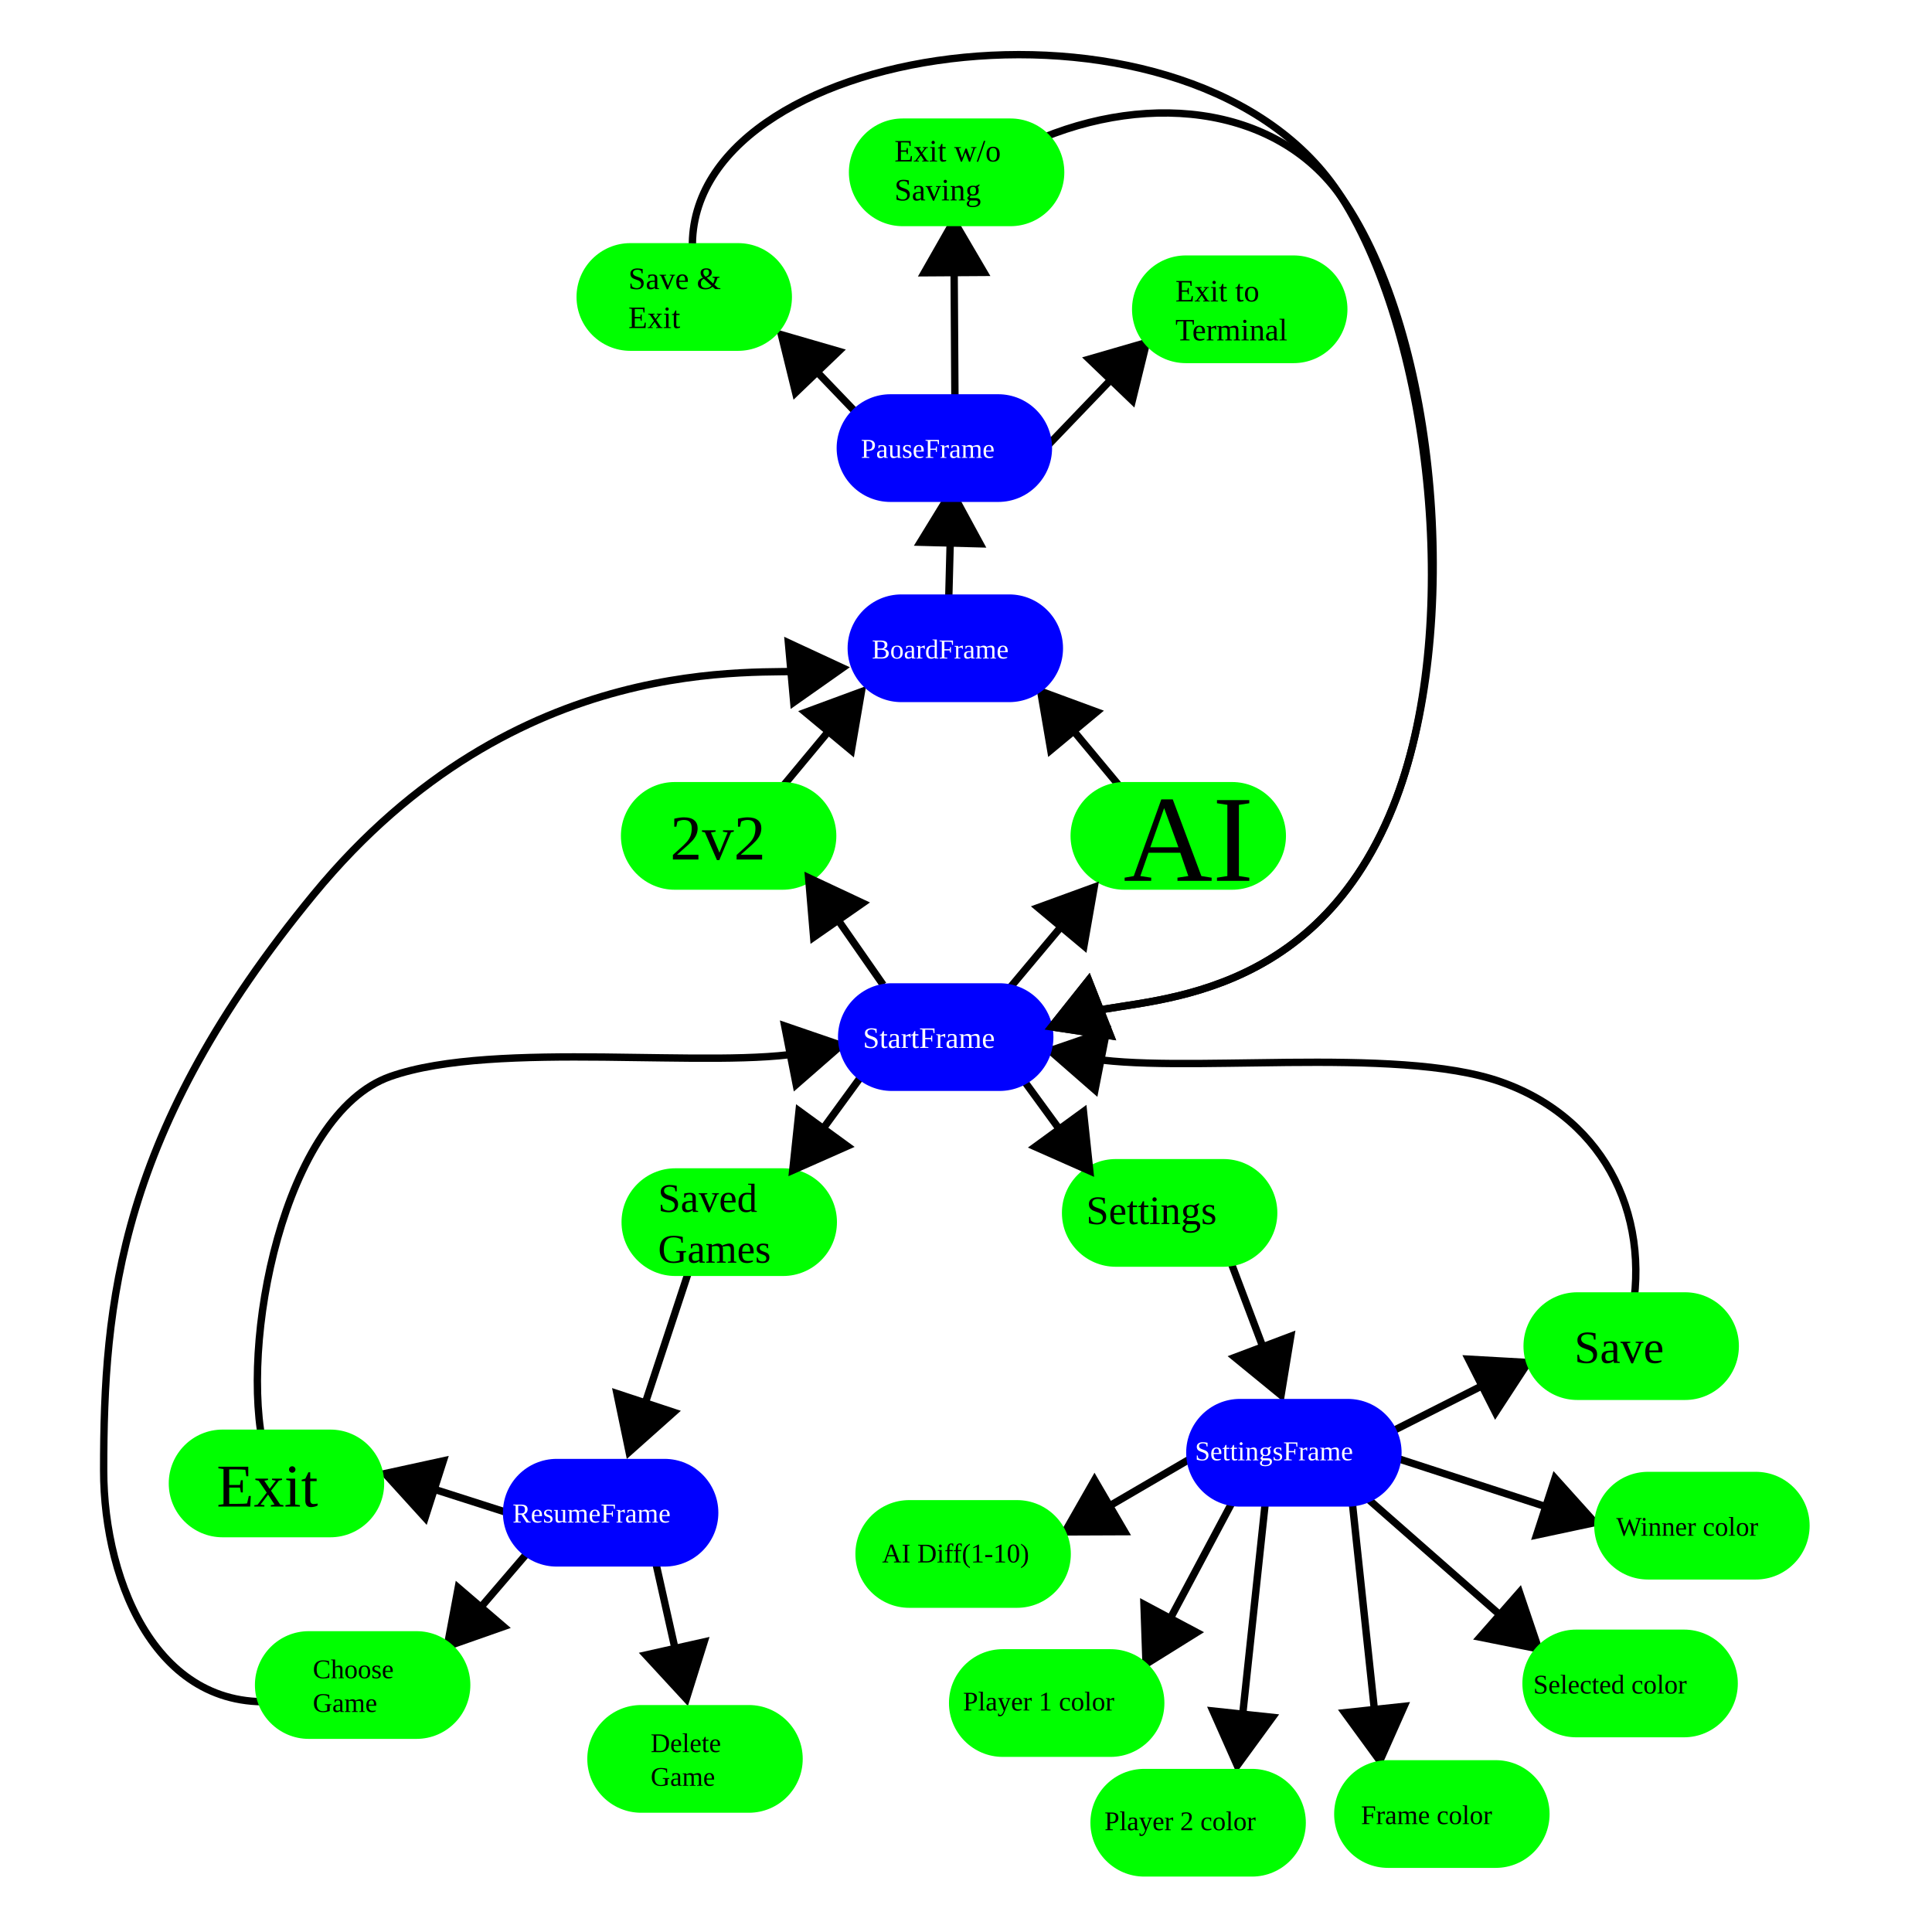
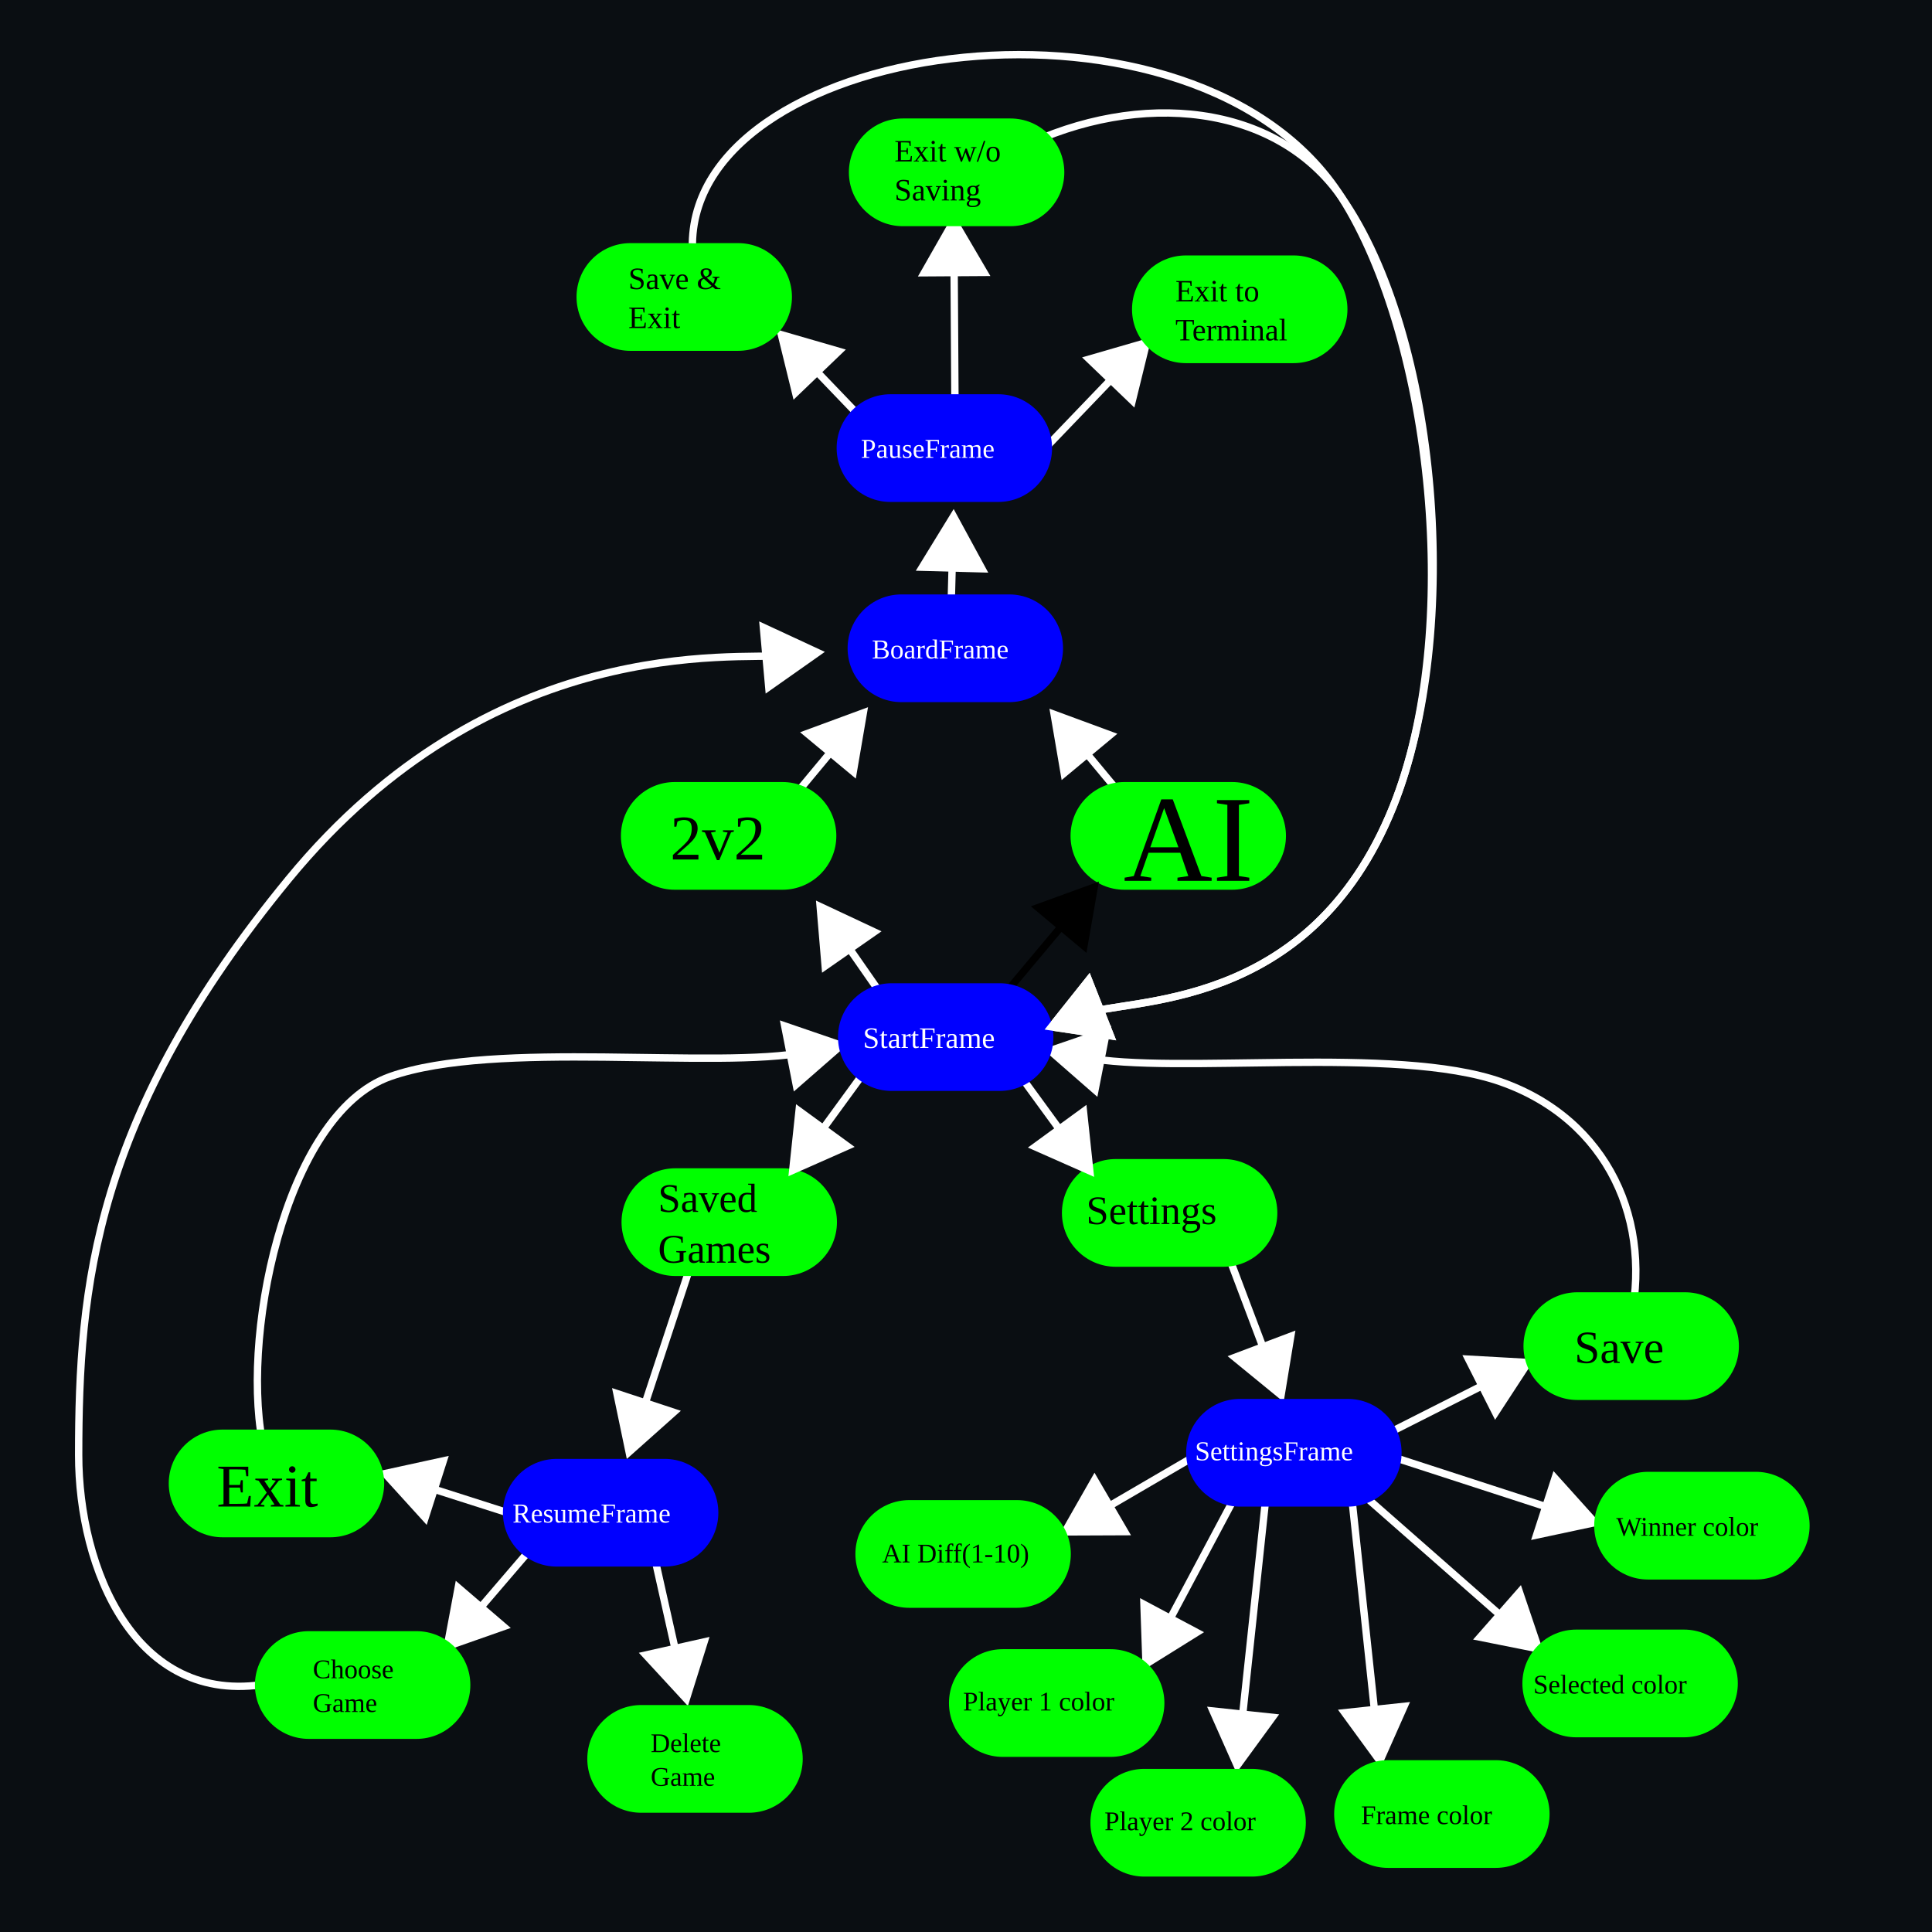
<svg xmlns="http://www.w3.org/2000/svg" width="1024" height="1024" viewBox="0 0 1024 1024" version="1.1" id="svg5">
  <defs id="defs1">
    <marker style="overflow:visible" id="TriangleOutL" refX="0.0" refY="0.0" orient="auto">
      <path transform="scale(0.8)" style="fill-rule:evenodd;fill:context-stroke;stroke:context-stroke;stroke-width:1.0pt" d="M 5.77,0.0 L -2.88,5.0 L -2.88,-5.0 L 5.77,0.0 z " id="path69074" />
    </marker>
    <marker style="overflow:visible;" id="Arrow2Lend" refX="0.0" refY="0.0" orient="auto">
      <path transform="scale(1.1) rotate(180) translate(1,0)" d="M 8.719,4.034 L -2.207,0.016 L 8.719,-4.002 C 6.973,-1.63 6.983,1.616 8.719,4.034 z " style="stroke:context-stroke;fill-rule:evenodd;fill:context-stroke;stroke-width:0.625;stroke-linejoin:round;" id="path68953" />
    </marker>
    <marker style="overflow:visible" id="TriangleOutL-1" refX="0" refY="0" orient="auto">
      <path transform="scale(0.8)" style="fill:context-stroke;fill-rule:evenodd;stroke:context-stroke;stroke-width:1pt" d="M 5.77,0 -2.88,5 V -5 Z" id="path69074-5" />
    </marker>
    <marker style="overflow:visible" id="TriangleOutL-1-4" refX="0" refY="0" orient="auto">
      <path transform="scale(0.8)" style="fill:context-stroke;fill-rule:evenodd;stroke:context-stroke;stroke-width:1pt" d="M 5.77,0 -2.88,5 V -5 Z" id="path69074-5-7" />
    </marker>
    <marker style="overflow:visible" id="TriangleOutL-1-4-5" refX="0" refY="0" orient="auto">
      <path transform="scale(0.8)" style="fill:context-stroke;fill-rule:evenodd;stroke:context-stroke;stroke-width:1pt" d="M 5.77,0 -2.88,5 V -5 Z" id="path69074-5-7-6" />
    </marker>
    <marker style="overflow:visible" id="TriangleOutL-1-4-5-3" refX="0" refY="0" orient="auto">
      <path transform="scale(0.8)" style="fill:context-stroke;fill-rule:evenodd;stroke:context-stroke;stroke-width:1pt" d="M 5.77,0 -2.88,5 V -5 Z" id="path69074-5-7-6-7" />
    </marker>
    <marker style="overflow:visible" id="TriangleOutL-1-4-5-3-5" refX="0" refY="0" orient="auto">
      <path transform="scale(0.8)" style="fill:context-stroke;fill-rule:evenodd;stroke:context-stroke;stroke-width:1pt" d="M 5.77,0 -2.88,5 V -5 Z" id="path69074-5-7-6-7-2" />
    </marker>
    <marker style="overflow:visible" id="TriangleOutL-1-4-5-3-4" refX="0" refY="0" orient="auto">
      <path transform="scale(0.8)" style="fill:context-stroke;fill-rule:evenodd;stroke:context-stroke;stroke-width:1pt" d="M 5.77,0 -2.88,5 V -5 Z" id="path69074-5-7-6-7-7" />
    </marker>
    <marker style="overflow:visible" id="TriangleOutL-1-4-5-3-4-4" refX="0" refY="0" orient="auto">
      <path transform="scale(0.8)" style="fill:context-stroke;fill-rule:evenodd;stroke:context-stroke;stroke-width:1pt" d="M 5.77,0 -2.88,5 V -5 Z" id="path69074-5-7-6-7-7-3" />
    </marker>
    <marker style="overflow:visible" id="TriangleOutL-1-4-5-3-4-4-7" refX="0" refY="0" orient="auto">
      <path transform="scale(0.8)" style="fill:context-stroke;fill-rule:evenodd;stroke:context-stroke;stroke-width:1pt" d="M 5.77,0 -2.88,5 V -5 Z" id="path69074-5-7-6-7-7-3-8" />
    </marker>
    <marker style="overflow:visible" id="TriangleOutL-1-4-5-3-4-4-7-8" refX="0" refY="0" orient="auto">
      <path transform="scale(0.8)" style="fill:context-stroke;fill-rule:evenodd;stroke:context-stroke;stroke-width:1pt" d="M 5.77,0 -2.88,5 V -5 Z" id="path69074-5-7-6-7-7-3-8-8" />
    </marker>
    <marker style="overflow:visible" id="TriangleOutL-1-4-5-3-4-4-7-3" refX="0" refY="0" orient="auto">
      <path transform="scale(0.8)" style="fill:context-stroke;fill-rule:evenodd;stroke:context-stroke;stroke-width:1pt" d="M 5.77,0 -2.88,5 V -5 Z" id="path69074-5-7-6-7-7-3-8-1" />
    </marker>
    <marker style="overflow:visible" id="TriangleOutL-1-4-5-3-4-4-7-3-2" refX="0" refY="0" orient="auto">
      <path transform="scale(0.8)" style="fill:context-stroke;fill-rule:evenodd;stroke:context-stroke;stroke-width:1pt" d="M 5.77,0 -2.88,5 V -5 Z" id="path69074-5-7-6-7-7-3-8-1-0" />
    </marker>
    <marker style="overflow:visible" id="TriangleOutL-1-4-5-3-4-4-7-3-8" refX="0" refY="0" orient="auto">
      <path transform="scale(0.8)" style="fill:context-stroke;fill-rule:evenodd;stroke:context-stroke;stroke-width:1pt" d="M 5.77,0 -2.88,5 V -5 Z" id="path69074-5-7-6-7-7-3-8-1-9" />
    </marker>
    <marker style="overflow:visible" id="TriangleOutL-1-4-5-3-4-4-7-3-8-6" refX="0" refY="0" orient="auto">
      <path transform="scale(0.8)" style="fill:context-stroke;fill-rule:evenodd;stroke:context-stroke;stroke-width:1pt" d="M 5.77,0 -2.88,5 V -5 Z" id="path69074-5-7-6-7-7-3-8-1-9-6" />
    </marker>
    <marker style="overflow:visible" id="TriangleOutL-1-4-5-3-4-4-7-3-8-6-9" refX="0" refY="0" orient="auto">
      <path transform="scale(0.8)" style="fill:context-stroke;fill-rule:evenodd;stroke:context-stroke;stroke-width:1pt" d="M 5.77,0 -2.88,5 V -5 Z" id="path69074-5-7-6-7-7-3-8-1-9-6-5" />
    </marker>
    <marker style="overflow:visible" id="TriangleOutL-1-4-5-3-4-4-7-3-8-6-9-4" refX="0" refY="0" orient="auto">
      <path transform="scale(0.8)" style="fill:context-stroke;fill-rule:evenodd;stroke:context-stroke;stroke-width:1pt" d="M 5.77,0 -2.88,5 V -5 Z" id="path69074-5-7-6-7-7-3-8-1-9-6-5-8" />
    </marker>
    <marker style="overflow:visible" id="TriangleOutL-1-4-5-3-4-1" refX="0" refY="0" orient="auto">
      <path transform="scale(0.8)" style="fill:context-stroke;fill-rule:evenodd;stroke:context-stroke;stroke-width:1pt" d="M 5.77,0 -2.88,5 V -5 Z" id="path69074-5-7-6-7-7-7" />
    </marker>
    <marker style="overflow:visible" id="TriangleOutL-1-4-5-3-4-1-7" refX="0" refY="0" orient="auto">
      <path transform="scale(0.8)" style="fill:context-stroke;fill-rule:evenodd;stroke:context-stroke;stroke-width:1pt" d="M 5.77,0 -2.88,5 V -5 Z" id="path69074-5-7-6-7-7-7-2" />
    </marker>
    <marker style="overflow:visible" id="TriangleOutL-1-4-5-3-4-1-7-6" refX="0" refY="0" orient="auto">
      <path transform="scale(0.8)" style="fill:context-stroke;fill-rule:evenodd;stroke:context-stroke;stroke-width:1pt" d="M 5.77,0 -2.88,5 V -5 Z" id="path69074-5-7-6-7-7-7-2-1" />
    </marker>
    <marker style="overflow:visible" id="TriangleOutL-1-4-5-3-4-1-7-6-6" refX="0" refY="0" orient="auto">
      <path transform="scale(0.8)" style="fill:context-stroke;fill-rule:evenodd;stroke:context-stroke;stroke-width:1pt" d="M 5.77,0 -2.88,5 V -5 Z" id="path69074-5-7-6-7-7-7-2-1-1" />
    </marker>
    <marker style="overflow:visible" id="TriangleOutL-1-4-5-3-4-1-7-6-6-9" refX="0" refY="0" orient="auto">
      <path transform="scale(0.8)" style="fill:context-stroke;fill-rule:evenodd;stroke:context-stroke;stroke-width:1pt" d="M 5.77,0 -2.88,5 V -5 Z" id="path69074-5-7-6-7-7-7-2-1-1-4" />
    </marker>
    <marker style="overflow:visible" id="TriangleOutL-1-4-5-3-4-1-7-6-6-0" refX="0" refY="0" orient="auto">
      <path transform="scale(0.8)" style="fill:context-stroke;fill-rule:evenodd;stroke:context-stroke;stroke-width:1pt" d="M 5.77,0 -2.88,5 V -5 Z" id="path69074-5-7-6-7-7-7-2-1-1-9" />
    </marker>
    <marker style="overflow:visible" id="TriangleOutL-1-4-5-3-4-1-7-6-6-0-7" refX="0" refY="0" orient="auto">
      <path transform="scale(0.8)" style="fill:context-stroke;fill-rule:evenodd;stroke:context-stroke;stroke-width:1pt" d="M 5.77,0 -2.88,5 V -5 Z" id="path69074-5-7-6-7-7-7-2-1-1-9-7" />
    </marker>
    <marker style="overflow:visible" id="TriangleOutL-1-4-5-3-4-1-7-6-6-0-7-1" refX="0" refY="0" orient="auto">
      <path transform="scale(0.8)" style="fill:context-stroke;fill-rule:evenodd;stroke:context-stroke;stroke-width:1pt" d="M 5.77,0 -2.88,5 V -5 Z" id="path69074-5-7-6-7-7-7-2-1-1-9-7-5" />
    </marker>
    <marker style="overflow:visible" id="TriangleOutL-1-4-5-3-4-1-7-6-6-0-7-1-7" refX="0" refY="0" orient="auto">
      <path transform="scale(0.8)" style="fill:context-stroke;fill-rule:evenodd;stroke:context-stroke;stroke-width:1pt" d="M 5.77,0 -2.88,5 V -5 Z" id="path69074-5-7-6-7-7-7-2-1-1-9-7-5-7" />
    </marker>
    <marker style="overflow:visible" id="TriangleOutL-1-4-5-3-4-4-7-3-8-6-9-4-7" refX="0" refY="0" orient="auto">
      <path transform="scale(0.8)" style="fill:context-stroke;fill-rule:evenodd;stroke:context-stroke;stroke-width:1pt" d="M 5.77,0 -2.88,5 V -5 Z" id="path69074-5-7-6-7-7-3-8-1-9-6-5-8-3" />
    </marker>
    <marker style="overflow:visible" id="TriangleOutL-1-4-5-3-4-4-7-3-8-6-9-4-7-5" refX="0" refY="0" orient="auto">
      <path transform="scale(0.8)" style="fill:context-stroke;fill-rule:evenodd;stroke:context-stroke;stroke-width:1pt" d="M 5.77,0 -2.88,5 V -5 Z" id="path69074-5-7-6-7-7-3-8-1-9-6-5-8-3-6" />
    </marker>
  </defs>
  <g id="layer1">
-     <rect style="fill:#ffffff;stroke-width:3.9" id="rect1257" width="1024" height="1024" x="0" y="0" />
-     <path style="fill:#00ff00;stroke:#000000;stroke-width:3.9;stroke-miterlimit:4;stroke-dasharray:none;stroke-opacity:1;marker-end:url(#TriangleOutL-1-4-5-3)" d="m 649.559,661.517 22.98,60.853" id="path68897-5-6-9-4" />
-     <path style="fill:#00ff00;stroke:#000000;stroke-width:3.9;stroke-miterlimit:4;stroke-dasharray:none;stroke-opacity:1;marker-end:url(#TriangleOutL-1-4-5-3-4)" d="m 636.406,769.951 -56.178,32.784" id="path68897-5-6-9-4-4" />
-     <path style="fill:#00ff00;stroke:#000000;stroke-width:3.9;stroke-miterlimit:4;stroke-dasharray:none;stroke-opacity:1;marker-end:url(#TriangleOutL-1-4-5-3-4-1)" d="M 345.518,819.131 359.757,882.601" id="path68897-5-6-9-4-4-2" />
-     <path style="fill:#00ff00;stroke:#000000;stroke-width:3.9;stroke-miterlimit:4;stroke-dasharray:none;stroke-opacity:1;marker-end:url(#TriangleOutL-1-4-5-3-4-1-7)" d="m 291.279,809.367 -42.335,49.383" id="path68897-5-6-9-4-4-2-2" />
-     <path style="fill:#00ff00;stroke:#000000;stroke-width:3.9;stroke-miterlimit:4;stroke-dasharray:none;stroke-opacity:1;marker-end:url(#TriangleOutL-1-4-5-3-4-1-7-6)" d="M 283.422,806.374 221.466,786.571" id="path68897-5-6-9-4-4-2-2-0" />
-     <path style="fill:#00ff00;stroke:#000000;stroke-width:3.9;stroke-miterlimit:4;stroke-dasharray:none;stroke-opacity:1;marker-end:url(#TriangleOutL-1-4-5-3-4-1-7-6-6)" d="M 604.833,430.461 563.257,380.437" id="path68897-5-6-9-4-4-2-2-0-5" />
-     <path style="fill:#00ff00;stroke:#000000;stroke-width:3.9;stroke-miterlimit:4;stroke-dasharray:none;stroke-opacity:1;marker-end:url(#TriangleOutL-1-4-5-3-4-1-7-6-6-9)" d="m 403.309,430.693 41.577,-50.024" id="path68897-5-6-9-4-4-2-2-0-5-9" />
-     <path style="fill:#00ff00;stroke:#000000;stroke-width:3.9;stroke-miterlimit:4;stroke-dasharray:none;stroke-opacity:1;marker-end:url(#TriangleOutL-1-4-5-3-4-1-7-6-6-0)" d="m 502.152,343.721 1.711,-65.025" id="path68897-5-6-9-4-4-2-2-0-5-1" />
-     <path style="fill:#00ff00;stroke:#000000;stroke-width:3.9;stroke-miterlimit:4;stroke-dasharray:none;stroke-opacity:1;marker-end:url(#TriangleOutL-1-4-5-3-4-1-7-6-6-0-7)" d="M 471.818,237.516 426.788,190.576" id="path68897-5-6-9-4-4-2-2-0-5-1-1" />
-     <path style="fill:#00ff00;stroke:#000000;stroke-width:3.9;stroke-miterlimit:4;stroke-dasharray:none;stroke-opacity:1;marker-end:url(#TriangleOutL-1-4-5-3-4-1-7-6-6-0-7-1)" d="m 550.01,241.671 45.029,-46.939" id="path68897-5-6-9-4-4-2-2-0-5-1-1-9" />
-     <path style="fill:#00ff00;stroke:#000000;stroke-width:3.9;stroke-miterlimit:4;stroke-dasharray:none;stroke-opacity:1;marker-end:url(#TriangleOutL-1-4-5-3-4-1-7-6-6-0-7-1-7)" d="m 506.195,221.458 -0.537,-86.096" id="path68897-5-6-9-4-4-2-2-0-5-1-1-9-6" />
-     <path style="fill:#00ff00;stroke:#000000;stroke-width:3.9;stroke-miterlimit:4;stroke-dasharray:none;stroke-opacity:1;marker-end:url(#TriangleOutL-1-4-5-3-4-4)" d="m 664.894,774.047 -48.884,91.792" id="path68897-5-6-9-4-4-0" />
-     <path style="fill:#00ff00;stroke:#000000;stroke-width:3.9;stroke-miterlimit:4;stroke-dasharray:none;stroke-opacity:1;marker-end:url(#TriangleOutL-1-4-5-3-4-4-7)" d="M 671.217,790.914 657.7,917.61" id="path68897-5-6-9-4-4-0-6" />
-     <path style="fill:#00ff00;stroke:#000000;stroke-width:3.9;stroke-miterlimit:4;stroke-dasharray:none;stroke-opacity:1;marker-end:url(#TriangleOutL-1-4-5-3-4-4-7-8)" d="m 715.904,788.449 13.517,126.696" id="path68897-5-6-9-4-4-0-6-4" />
-     <path style="fill:#00ff00;stroke:#000000;stroke-width:3.9;stroke-miterlimit:4;stroke-dasharray:none;stroke-opacity:1;marker-end:url(#TriangleOutL-1-4-5-3-4-4-7-3)" d="m 706.041,777.786 95.724,84.085" id="path68897-5-6-9-4-4-0-6-49" />
-     <path style="fill:#00ff00;stroke:#000000;stroke-width:3.9;stroke-miterlimit:4;stroke-dasharray:none;stroke-opacity:1;marker-end:url(#TriangleOutL-1-4-5-3-4-4-7-3-2)" d="m 706.799,761.995 121.171,39.374" id="path68897-5-6-9-4-4-0-6-49-6" />
-     <path style="fill:#00ff00;stroke:#000000;stroke-width:3.9;stroke-miterlimit:4;stroke-dasharray:none;stroke-opacity:1;marker-end:url(#TriangleOutL-1-4-5-3-4-4-7-3-8)" d="M 679.939,787.904 793.633,730.399" id="path68897-5-6-9-4-4-0-6-49-2" />
-     <path style="fill:none;stroke:#000000;stroke-width:3.9;stroke-miterlimit:4;stroke-dasharray:none;stroke-opacity:1;marker-end:url(#TriangleOutL-1-4-5-3-4-4-7-3-8-6)" d="M 863.357,703.887 C 876.972,647.821 852.286,593.384 795.485,573.408 739.53,553.729 623.26,569.955 574.471,560.381" id="path68897-5-6-9-4-4-0-6-49-2-4" />
-     <path style="fill:none;stroke:#000000;stroke-width:3.9;stroke-miterlimit:4;stroke-dasharray:none;stroke-opacity:1;marker-end:url(#TriangleOutL-1-4-5-3-4-4-7-3-8-6-9)" d="m 140.173,769.106 c -13.614,-56.066 9.918,-178.558 66.719,-198.534 55.955,-19.679 172.225,-3.453 221.014,-13.027" id="path68897-5-6-9-4-4-0-6-49-2-4-0" />
-     <path style="fill:none;stroke:#000000;stroke-width:3.9;stroke-miterlimit:4;stroke-dasharray:none;stroke-opacity:1;marker-end:url(#TriangleOutL-1-4-5-3-4-4-7-3-8-6-9-4)" d="M 154.795,900.637 C 84.8,912.667 54.933,839.539 54.942,779.325 54.956,690.551 62.877,599.797 166.287,474.025 274.122,342.871 403.602,357.869 428.362,355.645" id="path68897-5-6-9-4-4-0-6-49-2-4-0-7" />
-     <path style="fill:none;stroke:#000000;stroke-width:3.9;stroke-miterlimit:4;stroke-dasharray:none;stroke-opacity:1;marker-end:url(#TriangleOutL-1-4-5-3-4-4-7-3-8-6-9-4-7)" d="m 540.697,78.393 c 63.795,-31.214 135.801,-23.283 170.282,26.08 51.456,73.666 64.545,230.644 27.359,323.135 -44.188,109.906 -140.91,100.876 -164.048,109.968" id="path68897-5-6-9-4-4-0-6-49-2-4-0-7-6" />
-     <path style="fill:#00ff00;stroke:#000000;stroke-width:3.9;stroke-miterlimit:4;stroke-dasharray:none;stroke-opacity:1;marker-end:url(#TriangleOutL-1-4-5-3-5)" d="M 368.671,662.833 339.167,752.232" id="path68897-5-6-9-4-5" />
+     <rect style="fill:#0a0e12;stroke-width:3.9;fill-opacity:1" id="rect1257" width="1024" height="1024" x="0" y="0" />
+     <path style="fill:#00ff00;stroke:#ffffff;stroke-width:3.9;stroke-miterlimit:4;stroke-dasharray:none;stroke-opacity:1;marker-end:url(#TriangleOutL-1-4-5-3)" d="m 649.559,661.517 22.98,60.853" id="path68897-5-6-9-4" />
+     <path style="fill:#00ff00;stroke:#ffffff;stroke-width:3.9;stroke-miterlimit:4;stroke-dasharray:none;stroke-opacity:1;marker-end:url(#TriangleOutL-1-4-5-3-4)" d="m 636.406,769.951 -56.178,32.784" id="path68897-5-6-9-4-4" />
+     <path style="fill:#00ff00;stroke:#ffffff;stroke-width:3.9;stroke-miterlimit:4;stroke-dasharray:none;stroke-opacity:1;marker-end:url(#TriangleOutL-1-4-5-3-4-1)" d="M 345.518,819.131 359.757,882.601" id="path68897-5-6-9-4-4-2" />
+     <path style="fill:#00ff00;stroke:#ffffff;stroke-width:3.9;stroke-miterlimit:4;stroke-dasharray:none;stroke-opacity:1;marker-end:url(#TriangleOutL-1-4-5-3-4-1-7)" d="m 291.279,809.367 -42.335,49.383" id="path68897-5-6-9-4-4-2-2" />
+     <path style="fill:#00ff00;stroke:#ffffff;stroke-width:3.9;stroke-miterlimit:4;stroke-dasharray:none;stroke-opacity:1;marker-end:url(#TriangleOutL-1-4-5-3-4-1-7-6)" d="M 283.422,806.374 221.466,786.571" id="path68897-5-6-9-4-4-2-2-0" />
+     <path style="fill:#00ff00;stroke:#ffffff;stroke-width:3.9;stroke-miterlimit:4;stroke-dasharray:none;stroke-opacity:1;marker-end:url(#TriangleOutL-1-4-5-3-4-1-7-6-6)" d="M 611.967,442.689 570.39,392.666" id="path68897-5-6-9-4-4-2-2-0-5" />
+     <path style="fill:#00ff00;stroke:#ffffff;stroke-width:3.9;stroke-miterlimit:4;stroke-dasharray:none;stroke-opacity:1;marker-end:url(#TriangleOutL-1-4-5-3-4-1-7-6-6-9)" d="m 404.328,441.903 41.577,-50.024" id="path68897-5-6-9-4-4-2-2-0-5-9" />
+     <path style="fill:#00ff00;stroke:#ffffff;stroke-width:3.9;stroke-miterlimit:4;stroke-dasharray:none;stroke-opacity:1;marker-end:url(#TriangleOutL-1-4-5-3-4-1-7-6-6-0)" d="m 503.171,356.968 1.711,-65.025" id="path68897-5-6-9-4-4-2-2-0-5-1" />
+     <path style="fill:#00ff00;stroke:#ffffff;stroke-width:3.9;stroke-miterlimit:4;stroke-dasharray:none;stroke-opacity:1;marker-end:url(#TriangleOutL-1-4-5-3-4-1-7-6-6-0-7)" d="M 471.818,237.516 426.788,190.576" id="path68897-5-6-9-4-4-2-2-0-5-1-1" />
+     <path style="fill:#00ff00;stroke:#ffffff;stroke-width:3.9;stroke-miterlimit:4;stroke-dasharray:none;stroke-opacity:1;marker-end:url(#TriangleOutL-1-4-5-3-4-1-7-6-6-0-7-1)" d="m 550.01,241.671 45.029,-46.939" id="path68897-5-6-9-4-4-2-2-0-5-1-1-9" />
+     <path style="fill:#00ff00;stroke:#ffffff;stroke-width:3.9;stroke-miterlimit:4;stroke-dasharray:none;stroke-opacity:1;marker-end:url(#TriangleOutL-1-4-5-3-4-1-7-6-6-0-7-1-7)" d="m 506.195,221.458 -0.537,-86.096" id="path68897-5-6-9-4-4-2-2-0-5-1-1-9-6" />
+     <path style="fill:#00ff00;stroke:#ffffff;stroke-width:3.9;stroke-miterlimit:4;stroke-dasharray:none;stroke-opacity:1;marker-end:url(#TriangleOutL-1-4-5-3-4-4)" d="m 664.894,774.047 -48.884,91.792" id="path68897-5-6-9-4-4-0" />
+     <path style="fill:#00ff00;stroke:#ffffff;stroke-width:3.9;stroke-miterlimit:4;stroke-dasharray:none;stroke-opacity:1;marker-end:url(#TriangleOutL-1-4-5-3-4-4-7)" d="M 671.217,790.914 657.7,917.61" id="path68897-5-6-9-4-4-0-6" />
+     <path style="fill:#00ff00;stroke:#ffffff;stroke-width:3.9;stroke-miterlimit:4;stroke-dasharray:none;stroke-opacity:1;marker-end:url(#TriangleOutL-1-4-5-3-4-4-7-8)" d="m 715.904,788.449 13.517,126.696" id="path68897-5-6-9-4-4-0-6-4" />
+     <path style="fill:#00ff00;stroke:#ffffff;stroke-width:3.9;stroke-miterlimit:4;stroke-dasharray:none;stroke-opacity:1;marker-end:url(#TriangleOutL-1-4-5-3-4-4-7-3)" d="m 706.041,777.786 95.724,84.085" id="path68897-5-6-9-4-4-0-6-49" />
+     <path style="fill:#00ff00;stroke:#ffffff;stroke-width:3.9;stroke-miterlimit:4;stroke-dasharray:none;stroke-opacity:1;marker-end:url(#TriangleOutL-1-4-5-3-4-4-7-3-2)" d="m 706.799,761.995 121.171,39.374" id="path68897-5-6-9-4-4-0-6-49-6" />
+     <path style="fill:#00ff00;stroke:#ffffff;stroke-width:3.9;stroke-miterlimit:4;stroke-dasharray:none;stroke-opacity:1;marker-end:url(#TriangleOutL-1-4-5-3-4-4-7-3-8)" d="M 679.939,787.904 793.633,730.399" id="path68897-5-6-9-4-4-0-6-49-2" />
+     <path style="fill:none;stroke:#ffffff;stroke-width:3.9;stroke-miterlimit:4;stroke-dasharray:none;stroke-opacity:1;marker-end:url(#TriangleOutL-1-4-5-3-4-4-7-3-8-6)" d="M 863.357,703.887 C 876.972,647.821 852.286,593.384 795.485,573.408 739.53,553.729 623.26,569.955 574.471,560.381" id="path68897-5-6-9-4-4-0-6-49-2-4" />
+     <path style="fill:none;stroke:#ffffff;stroke-width:3.9;stroke-miterlimit:4;stroke-dasharray:none;stroke-opacity:1;marker-end:url(#TriangleOutL-1-4-5-3-4-4-7-3-8-6-9)" d="m 140.173,769.106 c -13.614,-56.066 9.918,-178.558 66.719,-198.534 55.955,-19.679 172.225,-3.453 221.014,-13.027" id="path68897-5-6-9-4-4-0-6-49-2-4-0" />
+     <path style="fill:none;stroke:#ffffff;stroke-width:3.9;stroke-miterlimit:4;stroke-dasharray:none;stroke-opacity:1;marker-end:url(#TriangleOutL-1-4-5-3-4-4-7-3-8-6-9-4)" d="M 141.547,892.484 C 71.552,904.515 41.686,831.387 41.695,771.172 41.709,682.399 49.629,591.645 153.04,465.872 260.875,334.719 390.355,349.717 415.114,347.492" id="path68897-5-6-9-4-4-0-6-49-2-4-0-7" />
+     <path style="fill:none;stroke:#ffffff;stroke-width:3.9;stroke-miterlimit:4;stroke-dasharray:none;stroke-opacity:1;marker-end:url(#TriangleOutL-1-4-5-3-4-4-7-3-8-6-9-4-7)" d="m 540.697,78.393 c 63.795,-31.214 135.801,-23.283 170.282,26.08 51.456,73.666 64.545,230.644 27.359,323.135 -44.188,109.906 -140.91,100.876 -164.048,109.968" id="path68897-5-6-9-4-4-0-6-49-2-4-0-7-6" />
+     <path style="fill:#00ff00;stroke:#ffffff;stroke-width:3.9;stroke-miterlimit:4;stroke-dasharray:none;stroke-opacity:1;marker-end:url(#TriangleOutL-1-4-5-3-5)" d="M 368.671,662.833 339.167,752.232" id="path68897-5-6-9-4-5" />
    <rect style="fill:#00ff00;stroke:none;stroke-width:0.3" id="rect879-7" width="114.181" height="57.094" x="567.406" y="-471.584" transform="scale(1,-1)" ry="28.547" />
    <rect style="fill:#00ff00;stroke:none;stroke-width:0.3" id="rect879-7-3" width="114.181" height="57.094" x="329.094" y="-471.584" transform="scale(1,-1)" ry="28.547" />
    <rect style="fill:#0000ff;stroke:none;stroke-width:0.3" id="rect879-7-3-2" width="114.181" height="57.094" x="449.246" y="-372.147" transform="scale(1,-1)" ry="28.547" />
    <rect style="fill:#0000ff;stroke:none;stroke-width:0.3" id="rect879-7-3-2-6" width="114.181" height="57.094" x="443.438" y="-266.046" transform="scale(1,-1)" ry="28.547" />
    <rect style="fill:#0000ff;stroke:none;stroke-width:0.3" id="rect879-7-3-2-9" width="114.181" height="57.094" x="266.559" y="-830.324" transform="scale(1,-1)" ry="28.547" />
    <rect style="fill:#0000ff;stroke:none;stroke-width:0.3" id="rect879-7-3-2-9-1" width="114.181" height="57.094" x="628.696" y="-798.542" transform="scale(1,-1)" ry="28.547" />
    <text xml:space="preserve" style="font-size:14.507px;fill:#ffffff;stroke:none;stroke-width:0.3" x="633.365" y="773.975" id="text32481-9" transform="scale(0.9999706,1.000029)">
      <tspan id="tspan32479-3" x="633.365" y="773.975" style="stroke-width:0.3;fill:#ffffff">SettingsFrame</tspan>
    </text>
    <text xml:space="preserve" style="font-size:33.764px;fill:#000000;stroke:none;stroke-width:0.3" x="355.177" y="455.554" id="text7028" transform="scale(0.9999706,1.000029)">
      <tspan id="tspan7026" x="355.177" y="455.554" style="stroke-width:0.3">2v2</tspan>
    </text>
    <rect style="fill:#00ff00;stroke:none;stroke-width:0.3" id="rect879-7-5" width="114.181" height="57.094" x="329.42" y="-676.307" ry="28.547" transform="scale(1,-1)" />
    <rect style="fill:#00ff00;stroke:none;stroke-width:0.3" id="rect879-7-5-6" width="114.181" height="57.094" x="562.839" y="-671.413" ry="28.547" transform="scale(1,-1)" />
    <text xml:space="preserve" style="font-size:65.394px;fill:#000000;stroke:none;stroke-width:0.3" x="595.458" y="466.86" id="text13104" transform="scale(0.9999706,1.000029)">
      <tspan id="tspan13102" x="595.458" y="466.86" style="stroke-width:0.3">AI</tspan>
    </text>
    <text xml:space="preserve" style="font-size:21.537px;fill:#000000;stroke:none;stroke-width:0.3" x="348.774" y="642.309" id="text16144" transform="scale(0.9999706,1.000029)">
      <tspan id="tspan16142" x="348.774" y="642.309" style="stroke-width:0.3">Saved</tspan>
      <tspan x="348.774" y="669.231" style="stroke-width:0.3" id="tspan26713">Games</tspan>
    </text>
    <text xml:space="preserve" style="font-size:21.48px;fill:#000000;stroke:none;stroke-width:0.3" x="575.713" y="648.773" id="text25583" transform="scale(0.9999706,1.000029)">
      <tspan id="tspan25581" x="575.713" y="648.773" style="stroke-width:0.3">Settings</tspan>
    </text>
    <rect style="fill:#00ff00;stroke:none;stroke-width:0.3" id="rect879-7-5-6-2" width="114.181" height="57.094" x="807.474" y="-742.022" ry="28.547" transform="scale(1,-1)" />
    <text xml:space="preserve" style="font-size:24.446px;fill:#000000;stroke:none;stroke-width:0.3" x="834.432" y="722.353" id="text25583-6" transform="scale(0.9999706,1.000029)">
      <tspan id="tspan25581-1" x="834.432" y="722.353" style="stroke-width:0.3">Save</tspan>
    </text>
    <rect style="fill:#00ff00;stroke:none;stroke-width:0.3" id="rect879-7-5-6-2-8" width="114.181" height="57.094" x="502.975" y="-931.192" ry="28.547" transform="scale(1,-1)" />
    <text xml:space="preserve" style="font-size:14.297px;fill:#000000;stroke:none;stroke-width:0.3" x="510.439" y="906.562" id="text25583-6-7" transform="scale(0.9999706,1.000029)">
      <tspan id="tspan25581-1-9" x="510.439" y="906.562" style="stroke-width:0.3">Player 1 color</tspan>
    </text>
    <rect style="fill:#00ff00;stroke:none;stroke-width:0.3" id="rect879-7-5-6-2-8-2" width="114.181" height="57.094" x="577.941" y="-994.63" ry="28.547" transform="scale(1,-1)" />
    <text xml:space="preserve" style="font-size:14.297px;fill:#000000;stroke:none;stroke-width:0.3" x="585.407" y="969.998" id="text25583-6-7-0" transform="scale(0.9999706,1.000029)">
      <tspan id="tspan25581-1-9-2" x="585.407" y="969.998" style="stroke-width:0.3">Player 2 color</tspan>
    </text>
    <rect style="fill:#00ff00;stroke:none;stroke-width:0.3" id="rect879-7-5-6-2-8-2-3" width="114.181" height="57.094" x="707.128" y="-990.019" ry="28.547" transform="scale(1,-1)" />
    <text xml:space="preserve" style="font-size:14.297px;fill:#000000;stroke:none;stroke-width:0.3" x="721.39" y="966.773" id="text25583-6-7-0-7" transform="scale(0.9999706,1.000029)">
      <tspan id="tspan25581-1-9-2-5" x="721.39" y="966.773" style="stroke-width:0.3">Frame color</tspan>
    </text>
    <rect style="fill:#00ff00;stroke:none;stroke-width:0.3" id="rect879-7-5-6-2-8-2-3-9" width="114.181" height="57.094" x="806.897" y="-920.81" ry="28.547" transform="scale(1,-1)" />
    <text xml:space="preserve" style="font-size:14.297px;fill:#000000;stroke:none;stroke-width:0.3" x="812.677" y="897.567" id="text25583-6-7-0-7-2" transform="scale(0.9999706,1.000029)">
      <tspan id="tspan25581-1-9-2-5-2" x="812.677" y="897.567" style="stroke-width:0.3">Selected color</tspan>
    </text>
    <rect style="fill:#00ff00;stroke:none;stroke-width:0.3" id="rect879-7-5-6-2-8-2-3-9-8" width="114.181" height="57.094" x="844.959" y="-837.184" ry="28.547" transform="scale(1,-1)" />
    <text xml:space="preserve" style="font-size:14.297px;fill:#000000;stroke:none;stroke-width:0.3" x="856.667" y="813.943" id="text25583-6-7-0-7-2-9" transform="scale(0.9999706,1.000029)">
      <tspan id="tspan25581-1-9-2-5-2-7" x="856.667" y="813.943" style="stroke-width:0.3">Winner color</tspan>
    </text>
    <text xml:space="preserve" style="font-size:14.507px;fill:#ffffff;stroke:none;stroke-width:0.3" x="462.109" y="348.998" id="text32481" transform="scale(0.9999706,1.000029)">
      <tspan id="tspan32479" x="462.109" y="348.998" style="stroke-width:0.3;fill:#ffffff">BoardFrame</tspan>
    </text>
    <text xml:space="preserve" style="font-size:14.507px;fill:#ffffff;stroke:none;stroke-width:0.3" x="456.287" y="242.677" id="text32481-0" transform="scale(0.9999706,1.000029)">
      <tspan id="tspan32479-6" x="456.287" y="242.677" style="stroke-width:0.3;fill:#ffffff">PauseFrame</tspan>
    </text>
    <text xml:space="preserve" style="font-size:14.507px;fill:#ffffff;stroke:none;stroke-width:0.3" x="271.652" y="806.938" id="text32481-7" transform="scale(0.9999706,1.000029)">
      <tspan id="tspan32479-0" x="271.652" y="806.938" style="stroke-width:0.3;fill:#ffffff">ResumeFrame</tspan>
    </text>
    <rect style="fill:#00ff00;stroke:none;stroke-width:0.3" id="rect45730" width="114.181" height="57.094" x="453.379" y="-852.179" ry="28.547" transform="scale(1,-1)" />
    <text xml:space="preserve" style="font-size:14.297px;fill:#000000;stroke:none;stroke-width:0.3" x="467.554" y="828.096" id="text45734" transform="scale(0.9999706,1.000029)">
      <tspan id="tspan45732" x="467.554" y="828.096" style="stroke-width:0.3">AI Diff(1-10)</tspan>
    </text>
    <rect style="fill:#00ff00;stroke:none;stroke-width:0.3" id="rect45730-3" width="114.181" height="57.094" x="135.114" y="-921.647" ry="28.547" transform="scale(1,-1)" />
    <text xml:space="preserve" style="font-size:14.297px;fill:#000000;stroke:none;stroke-width:0.3" x="165.797" y="889.467" id="text45734-6" transform="scale(0.9999706,1.000029)">
      <tspan id="tspan45732-1" x="165.797" y="889.467" style="stroke-width:0.3">Choose</tspan>
      <tspan x="165.797" y="907.339" style="stroke-width:0.3" id="tspan54653">Game</tspan>
    </text>
    <rect style="fill:#00ff00;stroke:none;stroke-width:0.3" id="rect45730-3-4" width="114.181" height="57.094" x="305.571" y="-185.951" ry="28.547" transform="scale(1,-1)" />
    <text xml:space="preserve" style="font-size:16.522px;fill:#000000;stroke:none;stroke-width:0.3" x="333.037" y="153.204" id="text45734-6-5" transform="scale(0.9999706,1.000029)">
      <tspan x="333.037" y="153.204" style="stroke-width:0.3" id="tspan62378">Save &amp;</tspan>
      <tspan x="333.037" y="173.856" style="stroke-width:0.3" id="tspan63462">Exit</tspan>
    </text>
    <rect style="fill:#00ff00;stroke:none;stroke-width:0.3" id="rect45730-3-4-6" width="114.181" height="57.094" x="449.928" y="-119.885" ry="28.547" transform="scale(1,-1)" />
    <text xml:space="preserve" style="font-size:16.522px;fill:#000000;stroke:none;stroke-width:0.3" x="474.079" y="85.567" id="text45734-6-5-1" transform="scale(0.9999706,1.000029)">
      <tspan x="474.079" y="85.567" style="stroke-width:0.3" id="tspan63462-6">Exit w/o</tspan>
      <tspan x="474.079" y="106.219" style="stroke-width:0.3" id="tspan65845">Saving</tspan>
    </text>
    <rect style="fill:#00ff00;stroke:none;stroke-width:0.3" id="rect45730-3-4-6-3" width="114.181" height="57.094" x="599.995" y="-192.476" ry="28.547" transform="scale(1,-1)" />
    <text xml:space="preserve" style="font-size:16.522px;fill:#000000;stroke:none;stroke-width:0.3" x="622.992" y="159.757" id="text45734-6-5-1-2" transform="scale(0.9999706,1.000029)">
      <tspan x="622.992" y="159.757" style="stroke-width:0.3" id="tspan65845-6">Exit to</tspan>
      <tspan x="622.992" y="180.409" style="stroke-width:0.3" id="tspan67460">Terminal</tspan>
    </text>
    <rect style="fill:#00ff00;stroke:none;stroke-width:0.3" id="rect45730-3-2" width="114.181" height="57.094" x="311.28" y="-960.797" ry="28.547" transform="scale(1,-1)" />
    <text xml:space="preserve" style="font-size:14.297px;fill:#000000;stroke:none;stroke-width:0.3" x="344.872" y="928.616" id="text45734-6-9" transform="scale(0.9999706,1.000029)">
      <tspan id="tspan45732-1-3" x="344.872" y="928.616" style="stroke-width:0.3">Delete</tspan>
      <tspan x="344.872" y="946.488" style="stroke-width:0.3" id="tspan54653-1">Game</tspan>
    </text>
    <rect style="fill:#00ff00;stroke:none;stroke-width:0.3" id="rect45730-3-2-9" width="114.181" height="57.094" x="89.442" y="-814.799" ry="28.547" transform="scale(1,-1)" />
    <text xml:space="preserve" style="font-size:32.228px;fill:#000000;stroke:none;stroke-width:0.3" x="114.828" y="798.472" id="text45734-6-9-4" transform="scale(0.9999706,1.000029)">
      <tspan x="114.828" y="798.472" style="stroke-width:0.3" id="tspan54653-1-8">Exit</tspan>
    </text>
    <path style="fill:#00ff00;stroke:none;stroke-width:0.3" d="m 462.162,514.648 -18.887,-43.064" id="path68895" />
    <path style="fill:#00ff00;stroke:#000000;stroke-width:3.9;stroke-miterlimit:4;stroke-dasharray:none;stroke-opacity:1;marker-end:url(#TriangleOutL)" d="m 535.564,523.212 32.658,-38.986" id="path68897" />
-     <path style="fill:#00ff00;stroke:#000000;stroke-width:3.9;stroke-miterlimit:4;stroke-dasharray:none;stroke-opacity:1;marker-end:url(#TriangleOutL-1)" d="M 468.083,521.965 439.029,480.224" id="path68897-5" />
-     <path style="fill:#00ff00;stroke:#000000;stroke-width:3.9;stroke-miterlimit:4;stroke-dasharray:none;stroke-opacity:1;marker-end:url(#TriangleOutL-1-4)" d="m 460.895,564.414 -29.964,41.093" id="path68897-5-6" />
-     <path style="fill:#00ff00;stroke:#000000;stroke-width:3.9;stroke-miterlimit:4;stroke-dasharray:none;stroke-opacity:1;marker-end:url(#TriangleOutL-1-4-5)" d="m 536.879,564.764 29.964,41.093" id="path68897-5-6-9" />
+     <path style="fill:#00ff00;stroke:#ffffff;stroke-width:3.9;stroke-miterlimit:4;stroke-dasharray:none;stroke-opacity:1;marker-end:url(#TriangleOutL-1)" d="M 474.198,537.251 445.144,495.509" id="path68897-5" />
+     <path style="fill:#00ff00;stroke:#ffffff;stroke-width:3.9;stroke-miterlimit:4;stroke-dasharray:none;stroke-opacity:1;marker-end:url(#TriangleOutL-1-4)" d="m 460.895,564.414 -29.964,41.093" id="path68897-5-6" />
+     <path style="fill:#00ff00;stroke:#ffffff;stroke-width:3.9;stroke-miterlimit:4;stroke-dasharray:none;stroke-opacity:1;marker-end:url(#TriangleOutL-1-4-5)" d="m 536.879,564.764 29.964,41.093" id="path68897-5-6-9" />
    <rect style="fill:#0000ff;stroke:none;stroke-width:0.3" id="rect879-7-3-2-9-2" width="114.181" height="57.094" x="444.152" y="-578.229" transform="scale(1,-1)" ry="28.547" />
    <text xml:space="preserve" style="font-size:15.744px;fill:#ffffff;stroke:none;stroke-width:0.3" x="457.4" y="555.397" id="text2587" transform="scale(0.9999706,1.000029)">
      <tspan x="457.4" y="555.397" id="tspan2589" style="stroke-width:0.3;fill:#ffffff">StartFrame</tspan>
    </text>
-     <path style="fill:none;stroke:#000000;stroke-width:3.9;stroke-miterlimit:4;stroke-dasharray:none;stroke-opacity:1;marker-end:url(#TriangleOutL-1-4-5-3-4-4-7-3-8-6-9-4-7)" d="m 366.978,128.962 c 1.811,-109.922 267.518,-144.812 344.001,-24.489 48.204,75.835 64.545,230.644 27.359,323.135 -44.188,109.906 -140.91,100.876 -164.048,109.968" id="path73565" />
+     <path style="fill:none;stroke:#ffffff;stroke-width:3.9;stroke-miterlimit:4;stroke-dasharray:none;stroke-opacity:1;marker-end:url(#TriangleOutL-1-4-5-3-4-4-7-3-8-6-9-4-7)" d="m 366.978,128.962 c 1.811,-109.922 267.518,-144.812 344.001,-24.489 48.204,75.835 64.545,230.644 27.359,323.135 -44.188,109.906 -140.91,100.876 -164.048,109.968" id="path73565" />
  </g>
</svg>
